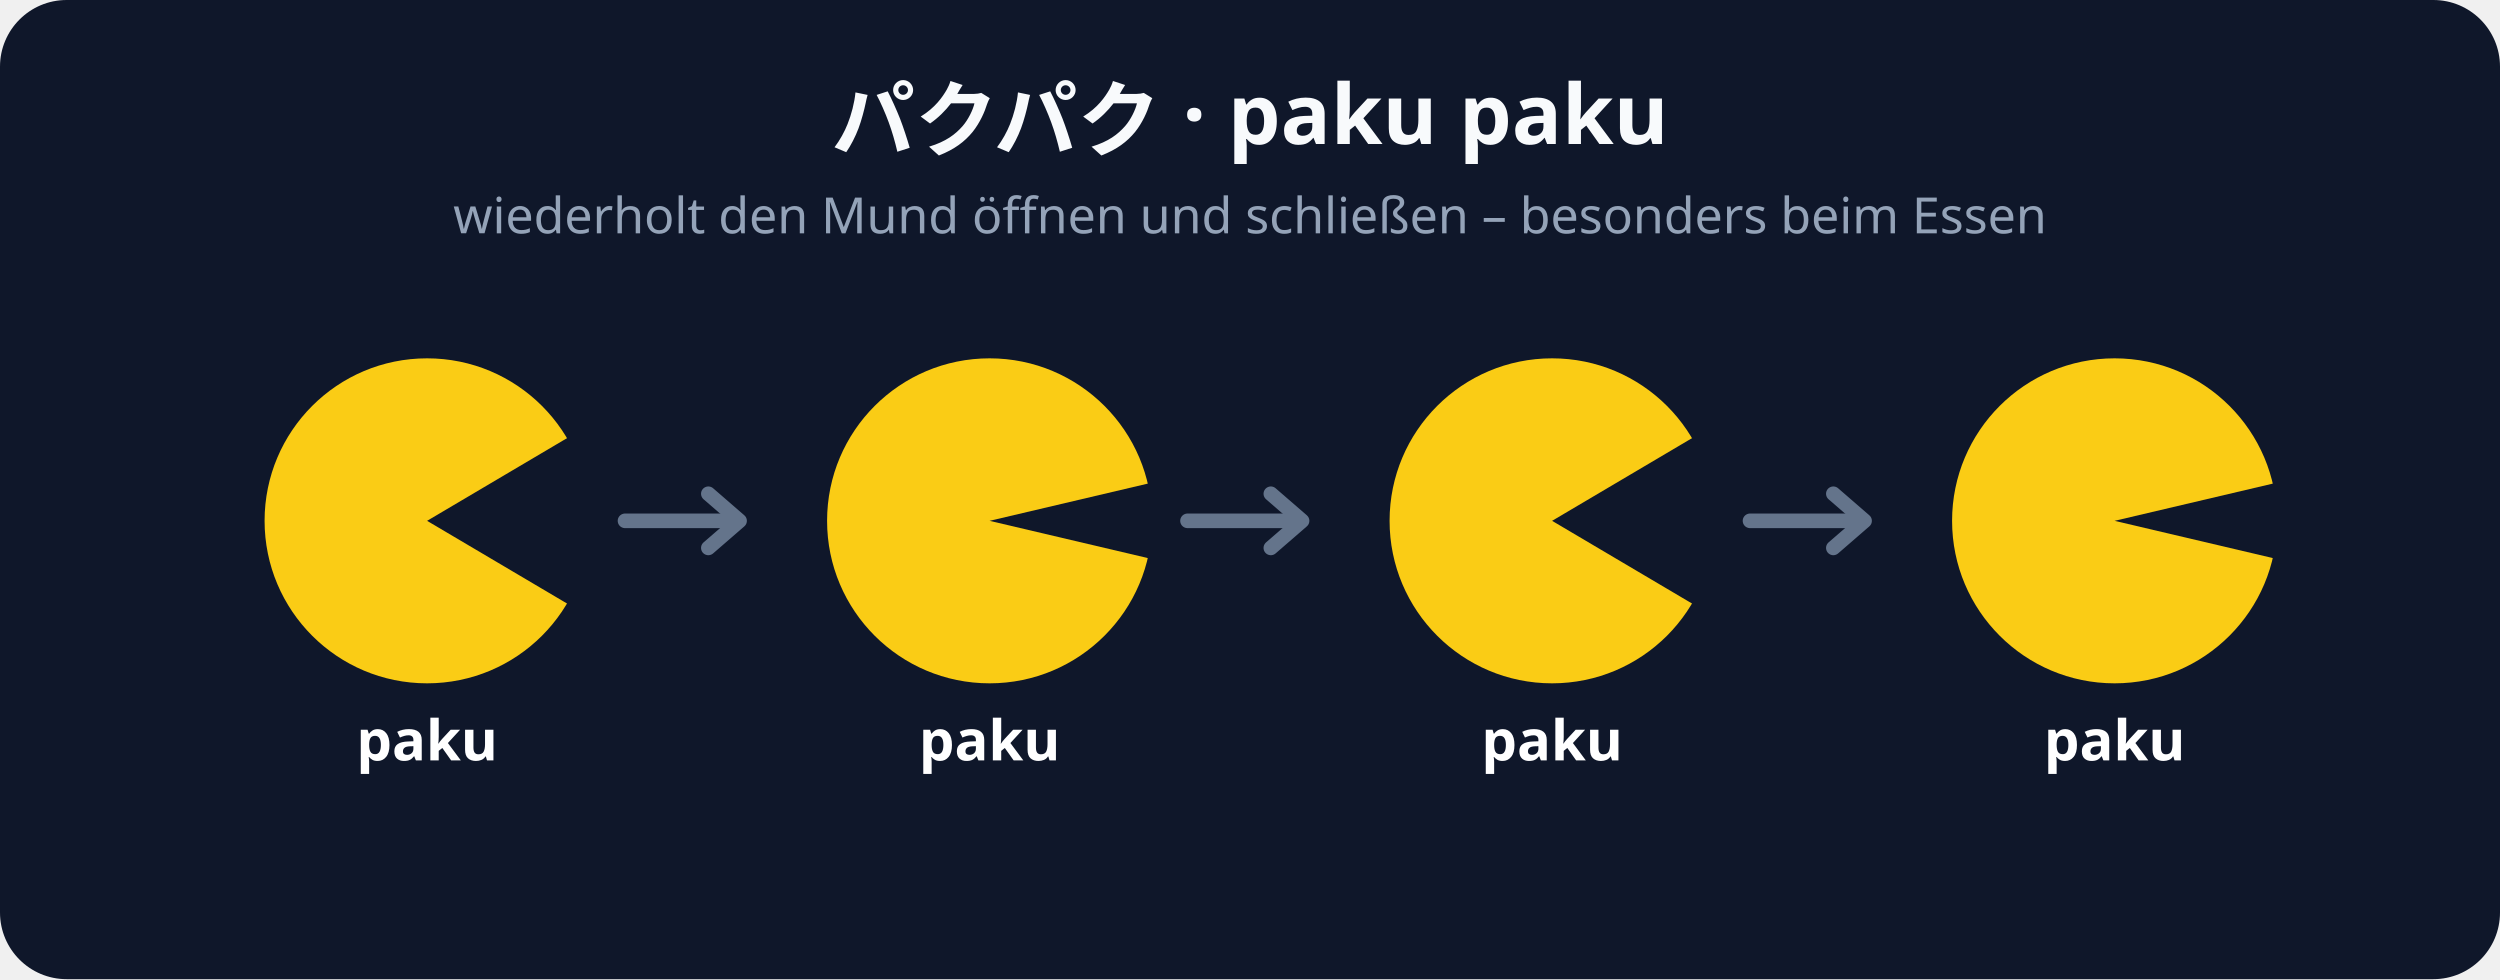
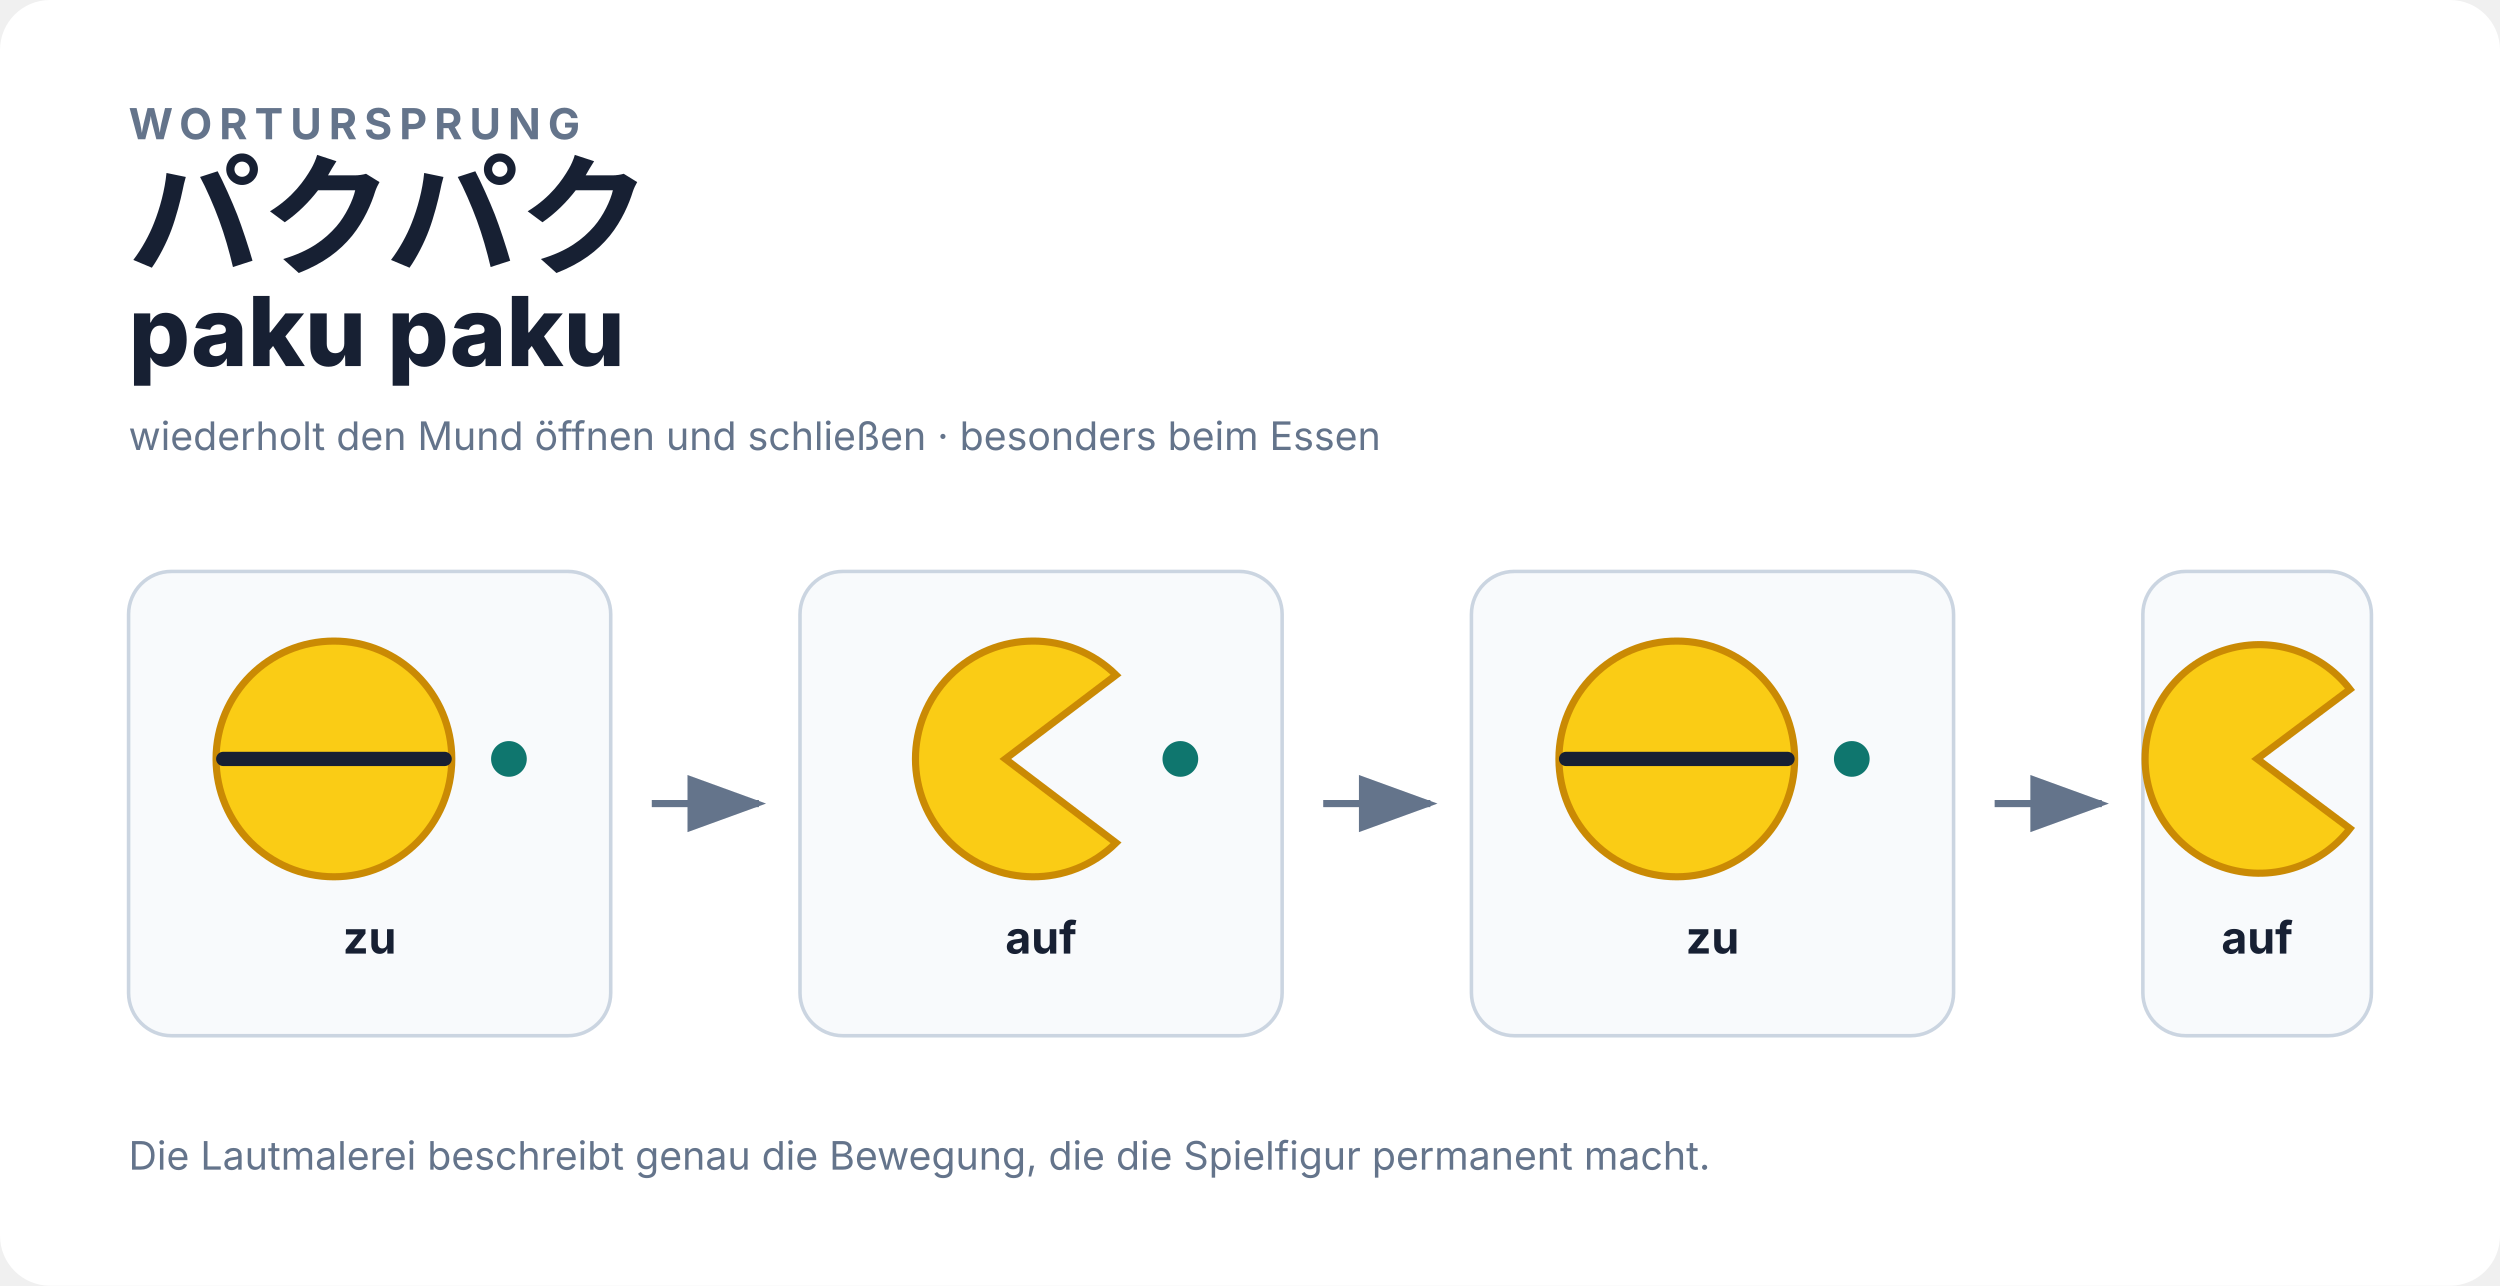
- <svg xmlns="http://www.w3.org/2000/svg" width="1200" height="470" viewBox="0 0 1200 470" role="img" aria-labelledby="title desc">
-   <rect width="1200" height="470" rx="32" fill="#0f172a" />
-   <text x="600" y="72" text-anchor="middle" fill="#f8fafc" font-family="system-ui, sans-serif" font-size="40" font-weight="700">パクパク · paku paku</text>
-   <text x="600" y="112" text-anchor="middle" fill="#94a3b8" font-family="system-ui, sans-serif" font-size="24">wiederholt den Mund öffnen und schließen – besonders beim Essen</text>
-   <g transform="translate(115 160)">
-     <circle cx="90" cy="90" r="78" fill="#facc15" />
-     <polygon points="90,90 178,38 178,142" fill="#0f172a" />
-     <text x="90" y="205" text-anchor="middle" fill="#fff" font-family="system-ui, sans-serif" font-size="27" font-weight="700">paku</text>
+ <svg xmlns="http://www.w3.org/2000/svg" viewBox="0 0 1400 720" role="img" aria-labelledby="title desc">
+   <style>
+     text{font-family:system-ui,-apple-system,BlinkMacSystemFont,"Segoe UI",sans-serif;fill:#172033}
+     .eyebrow{font-size:24px;font-weight:700;letter-spacing:4px;fill:#64748b}
+     .title{font-size:54px;font-weight:800}
+     .jp{font-size:74px;font-weight:800}
+     .label{font-size:25px;font-weight:700}
+     .small{font-size:22px;fill:#64748b}
+     .panel{fill:#f8fafc;stroke:#cbd5e1;stroke-width:2}
+     .mouth{fill:#facc15;stroke:#ca8a04;stroke-width:4}
+     .food{fill:#0f766e}
+     .arrow{stroke:#64748b;stroke-width:4;fill:none;marker-end:url(#arrow)}
+   </style>
+   <defs>
+     <marker id="arrow" markerWidth="12" markerHeight="12" refX="10" refY="4" orient="auto">
+       <path d="M0,0 L0,8 L11,4 z" fill="#64748b" />
+     </marker>
+   </defs>
+   <rect width="1400" height="720" rx="28" fill="#ffffff" />
+   <text x="72" y="78" class="eyebrow">WORTURSPRUNG</text>
+   <text x="72" y="148" class="jp">パクパク</text>
+   <text x="72" y="205" class="title">paku paku</text>
+   <text x="72" y="252" class="small">wiederholt den Mund öffnen und schließen · besonders beim Essen</text>
+   <g transform="translate(72 320)">
+     <rect width="270" height="260" rx="24" class="panel" />
+     <circle cx="115" cy="105" r="66" class="mouth" />
+     <rect x="49" y="101" width="132" height="8" fill="#172033" rx="4" />
+     <circle cx="213" cy="105" r="10" class="food" />
+     <text x="135" y="214" text-anchor="middle" class="label">zu</text>
  </g>
-   <g transform="translate(385 160)">
-     <circle cx="90" cy="90" r="78" fill="#facc15" />
-     <polygon points="90,90 175,70 175,110" fill="#0f172a" />
-     <text x="90" y="205" text-anchor="middle" fill="#fff" font-family="system-ui, sans-serif" font-size="27" font-weight="700">paku</text>
+   <path d="M365 450 H425" class="arrow" />
+   <g transform="translate(448 320)">
+     <rect width="270" height="260" rx="24" class="panel" />
+     <path d="M115 105 L177 58 A66 66 0 1 0 177 152 Z" class="mouth" />
+     <circle cx="213" cy="105" r="10" class="food" />
+     <text x="135" y="214" text-anchor="middle" class="label">auf</text>
  </g>
-   <g transform="translate(655 160)">
-     <circle cx="90" cy="90" r="78" fill="#facc15" />
-     <polygon points="90,90 178,38 178,142" fill="#0f172a" />
-     <text x="90" y="205" text-anchor="middle" fill="#fff" font-family="system-ui, sans-serif" font-size="27" font-weight="700">paku</text>
+   <path d="M741 450 H801" class="arrow" />
+   <g transform="translate(824 320)">
+     <rect width="270" height="260" rx="24" class="panel" />
+     <circle cx="115" cy="105" r="66" class="mouth" />
+     <rect x="49" y="101" width="132" height="8" fill="#172033" rx="4" />
+     <circle cx="213" cy="105" r="10" class="food" />
+     <text x="135" y="214" text-anchor="middle" class="label">zu</text>
  </g>
-   <g transform="translate(925 160)">
-     <circle cx="90" cy="90" r="78" fill="#facc15" />
-     <polygon points="90,90 175,70 175,110" fill="#0f172a" />
-     <text x="90" y="205" text-anchor="middle" fill="#fff" font-family="system-ui, sans-serif" font-size="27" font-weight="700">paku</text>
+   <path d="M1117 450 H1177" class="arrow" />
+   <g transform="translate(1200 320)">
+     <rect width="128" height="260" rx="24" class="panel" />
+     <path d="M64 105 L116 66 A64 64 0 1 0 116 144 Z" class="mouth" />
+     <text x="64" y="214" text-anchor="middle" class="label">auf</text>
  </g>
-   <path d="M300 250 H350 M570 250 H620 M840 250 H890" stroke="#64748b" stroke-width="7" stroke-linecap="round" />
-   <path d="M340 237 L355 250 L340 263 M610 237 L625 250 L610 263 M880 237 L895 250 L880 263" fill="none" stroke="#64748b" stroke-width="7" stroke-linecap="round" stroke-linejoin="round" />
+   <text x="72" y="655" class="small">Die Lautmalerei beschreibt genau die Bewegung, die die Spielfigur permanent macht.</text>
</svg>
